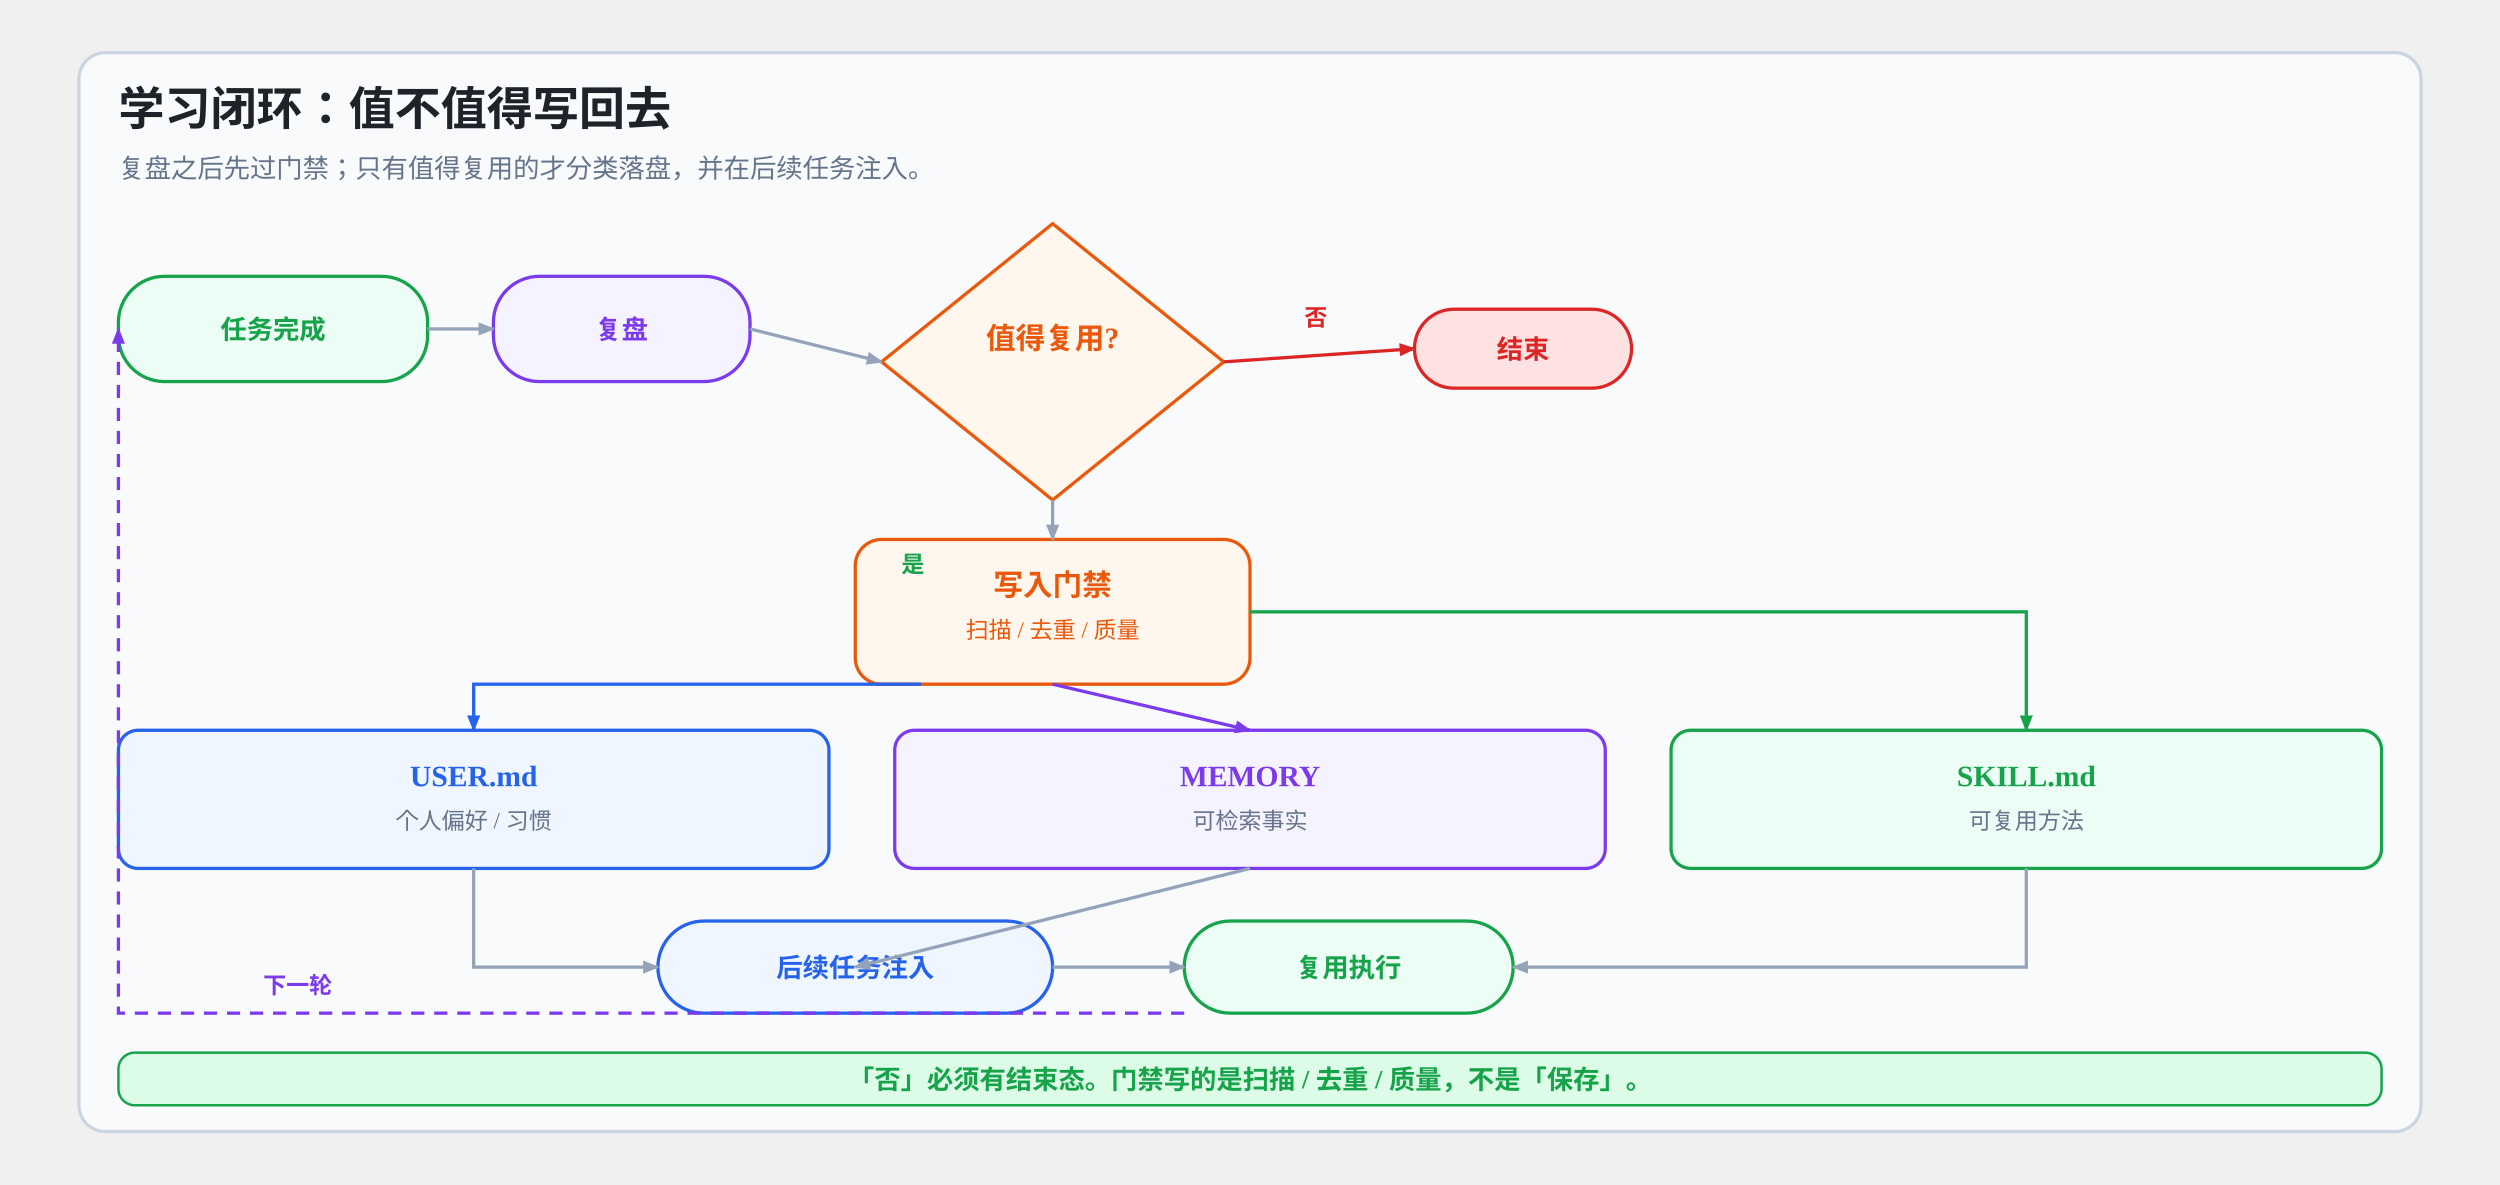
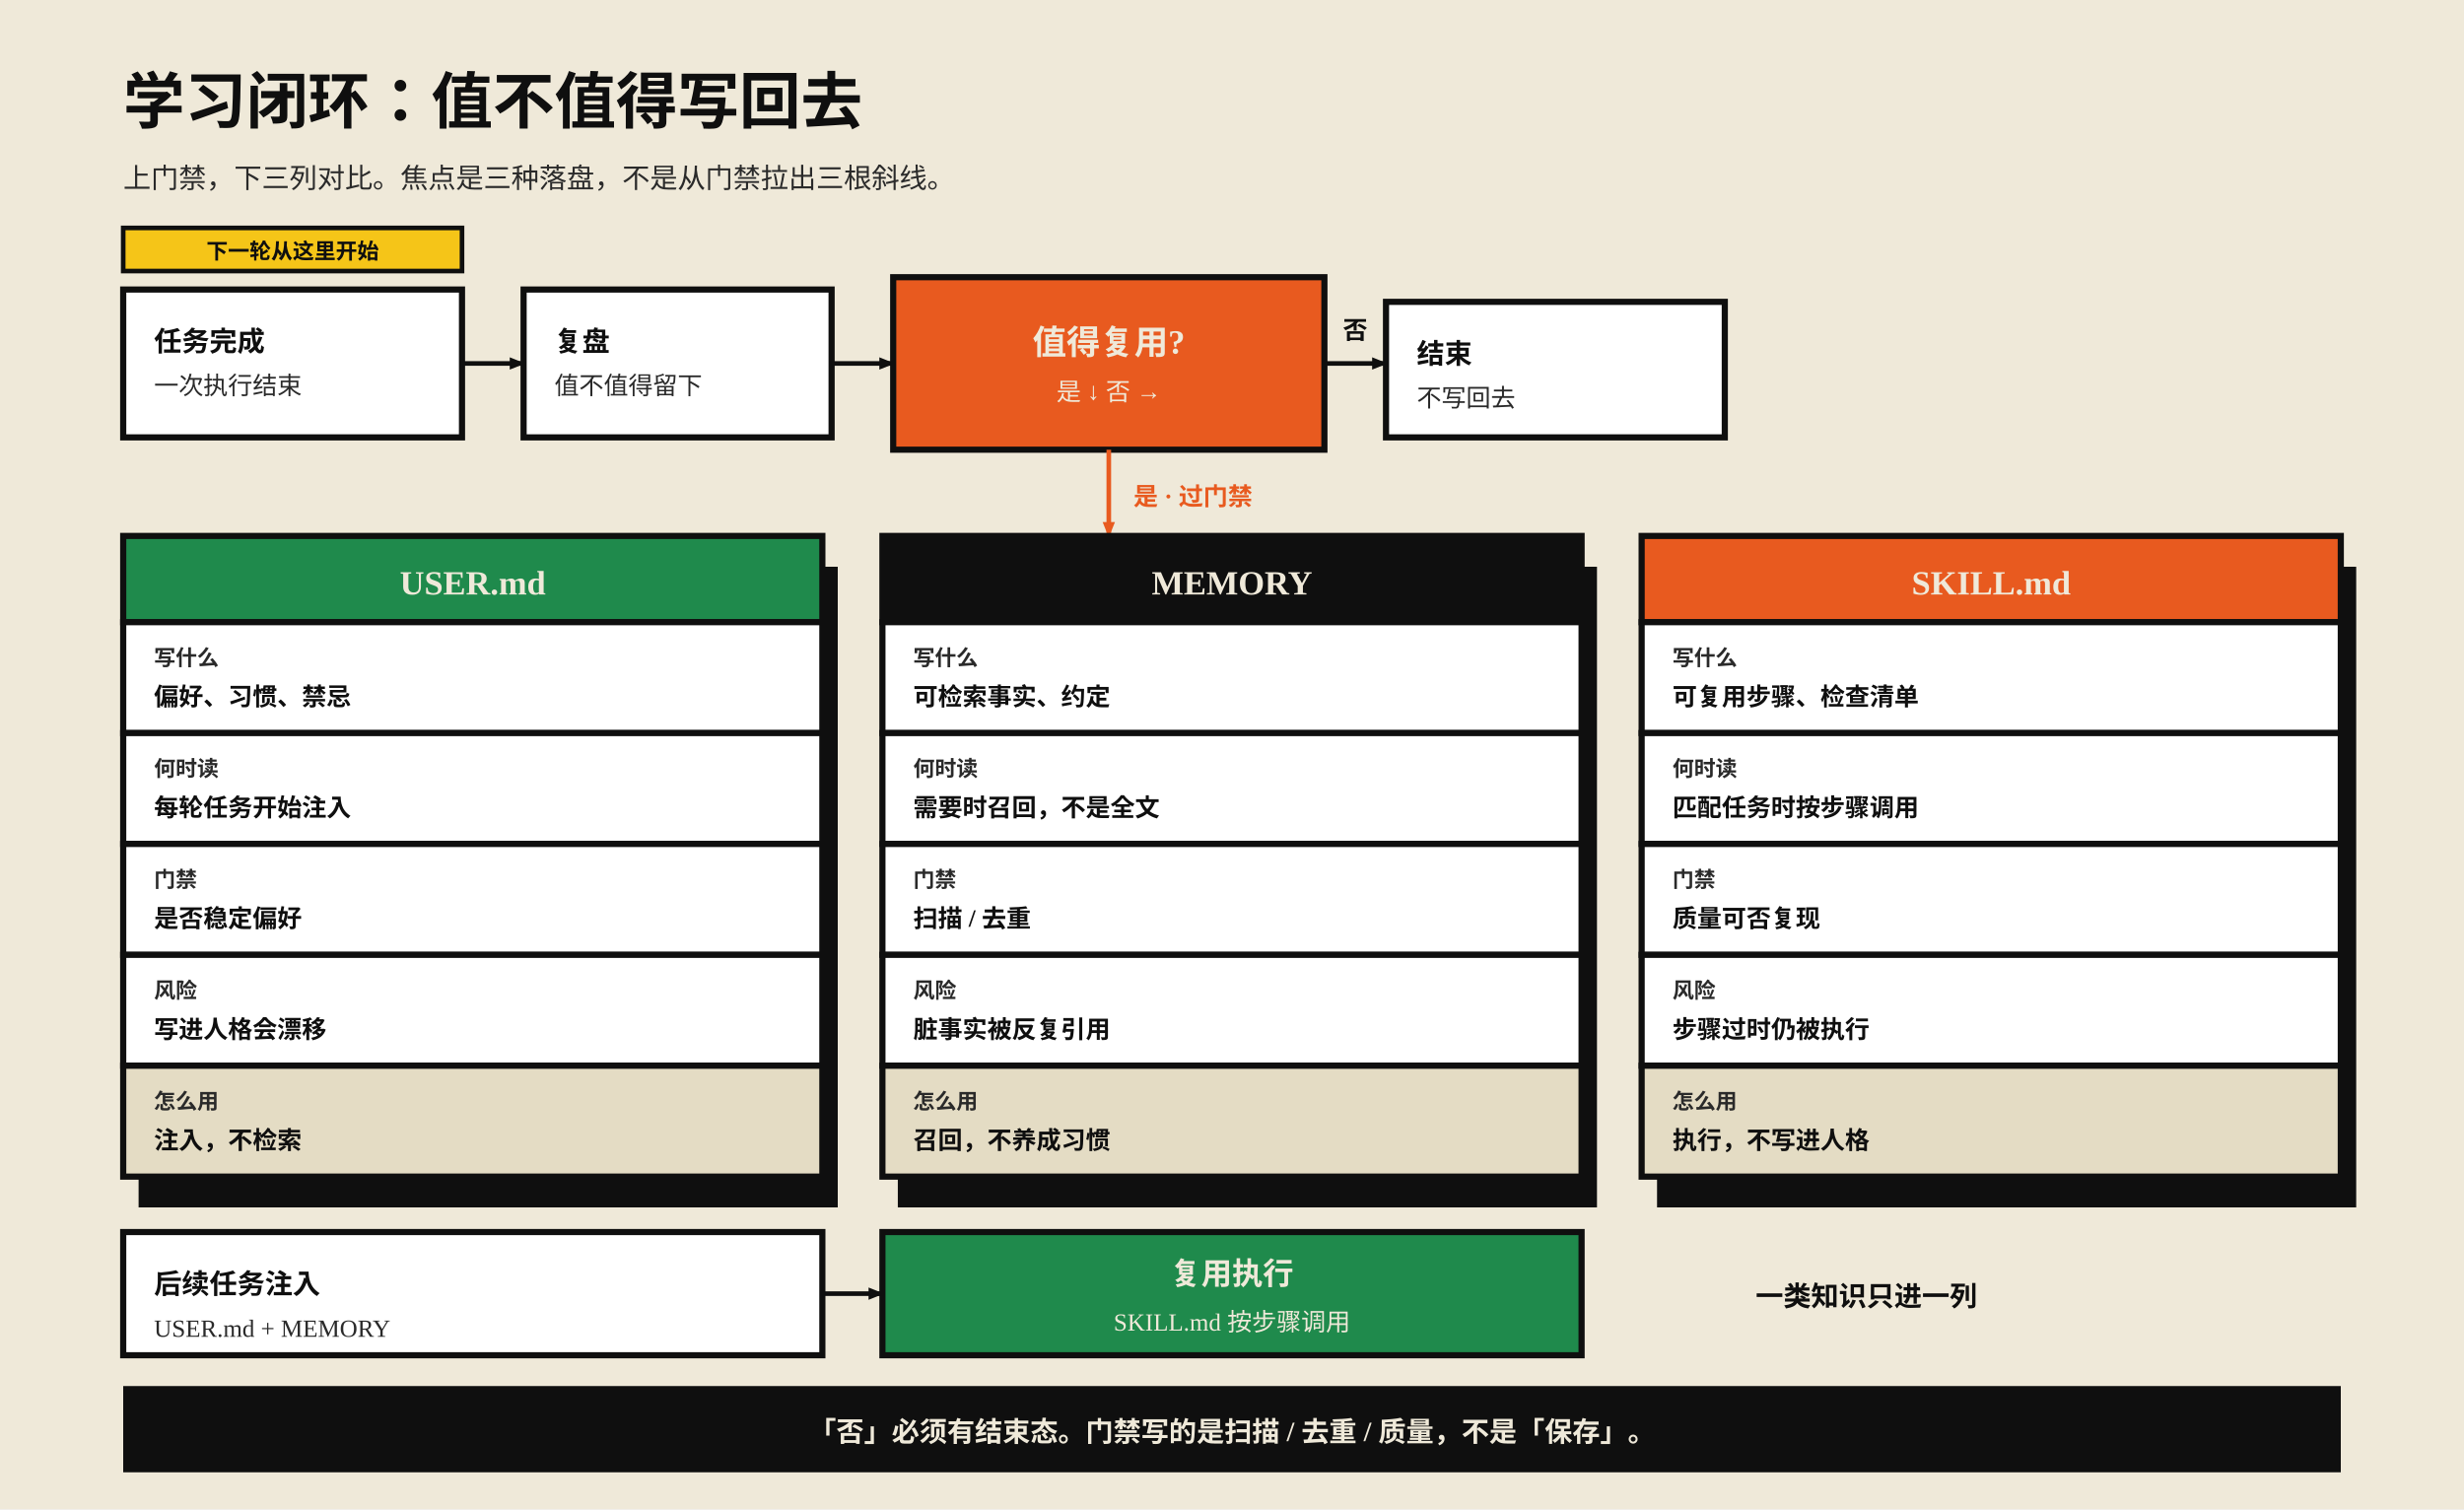
- <svg xmlns="http://www.w3.org/2000/svg" viewBox="0 0 1520 720" width="1520" height="720">
+ <svg xmlns="http://www.w3.org/2000/svg" viewBox="0 0 1600 980" width="1600" height="980">
  <defs>
    <marker id="arrow-gray" markerWidth="10" markerHeight="8" refX="9" refY="4" orient="auto" markerUnits="userSpaceOnUse">
      <path d="M0 0 L10 4 L0 8 z" fill="#94A3B8" />
    </marker>
    <marker id="arrow-blue" markerWidth="10" markerHeight="8" refX="9" refY="4" orient="auto" markerUnits="userSpaceOnUse">
      <path d="M0 0 L10 4 L0 8 z" fill="#2563EB" />
    </marker>
    <marker id="arrow-green" markerWidth="10" markerHeight="8" refX="9" refY="4" orient="auto" markerUnits="userSpaceOnUse">
      <path d="M0 0 L10 4 L0 8 z" fill="#16A34A" />
    </marker>
    <marker id="arrow-purple" markerWidth="10" markerHeight="8" refX="9" refY="4" orient="auto" markerUnits="userSpaceOnUse">
      <path d="M0 0 L10 4 L0 8 z" fill="#7C3AED" />
    </marker>
    <marker id="arrow-orange" markerWidth="10" markerHeight="8" refX="9" refY="4" orient="auto" markerUnits="userSpaceOnUse">
      <path d="M0 0 L10 4 L0 8 z" fill="#EA580C" />
    </marker>
    <marker id="arrow-red" markerWidth="10" markerHeight="8" refX="9" refY="4" orient="auto" markerUnits="userSpaceOnUse">
      <path d="M0 0 L10 4 L0 8 z" fill="#DC2626" />
    </marker>
+     <marker id="arrow-ink" markerWidth="10" markerHeight="8" refX="9" refY="4" orient="auto" markerUnits="userSpaceOnUse">
+       <path d="M0 0 L10 4 L0 8 z" fill="#0F0F0F" />
+     </marker>
+     <marker id="arrow-riso-green" markerWidth="10" markerHeight="8" refX="9" refY="4" orient="auto" markerUnits="userSpaceOnUse">
+       <path d="M0 0 L10 4 L0 8 z" fill="#1F8A4C" />
+     </marker>
+     <marker id="arrow-riso-orange" markerWidth="10" markerHeight="8" refX="9" refY="4" orient="auto" markerUnits="userSpaceOnUse">
+       <path d="M0 0 L10 4 L0 8 z" fill="#E85A1F" />
+     </marker>
+     <marker id="arrow-cobalt" markerWidth="10" markerHeight="8" refX="9" refY="4" orient="auto" markerUnits="userSpaceOnUse">
+       <path d="M0 0 L10 4 L0 8 z" fill="#375DFE" />
+     </marker>
+     <marker id="arrow-coral" markerWidth="10" markerHeight="8" refX="9" refY="4" orient="auto" markerUnits="userSpaceOnUse">
+       <path d="M0 0 L10 4 L0 8 z" fill="#E85D5D" />
+     </marker>
+     <marker id="arrow-grove" markerWidth="10" markerHeight="8" refX="9" refY="4" orient="auto" markerUnits="userSpaceOnUse">
+       <path d="M0 0 L10 4 L0 8 z" fill="#192B1B" />
+     </marker>
+     <marker id="arrow-avo" markerWidth="10" markerHeight="8" refX="9" refY="4" orient="auto" markerUnits="userSpaceOnUse">
+       <path d="M0 0 L10 4 L0 8 z" fill="#0055A4" />
+     </marker>
  </defs>
-   <rect x="48" y="32" width="1424" height="656" rx="16" fill="#F8FAFC" stroke="#CBD5E1" stroke-width="2" />
-   <text x="72" y="76" font-size="28" font-weight="700" fill="#1F2329" text-anchor="start">学习闭环：值不值得写回去</text>
-   <text x="72" y="108" font-size="16" font-weight="400" fill="#64748B" text-anchor="start">复盘之后先过门禁；只有值得复用的才分类落盘，并在后续任务注入。</text>
-   <rect x="72" y="168" width="188" height="64" rx="28" fill="#ECFDF5" stroke="#16A34A" stroke-width="2" />
-   <text x="166" y="206" font-size="16" font-weight="700" fill="#16A34A" text-anchor="middle">任务完成</text>
-   <rect x="300" y="168" width="156" height="64" rx="28" fill="#F5F3FF" stroke="#7C3AED" stroke-width="2" />
-   <text x="378" y="206" font-size="16" font-weight="700" fill="#7C3AED" text-anchor="middle">复盘</text>
-   <polygon points="640,136 744,220 640,304 536,220" fill="#FFF7ED" stroke="#EA580C" stroke-width="2" />
-   <text x="640" y="212" font-size="18" font-weight="700" fill="#EA580C" text-anchor="middle">值得复用?</text>
-   <rect x="860" y="188" width="132" height="48" rx="24" fill="#FEE2E2" stroke="#DC2626" stroke-width="2" />
-   <text x="926" y="218" font-size="16" font-weight="700" fill="#DC2626" text-anchor="middle">结束</text>
-   <rect x="520" y="328" width="240" height="88" rx="16" fill="#FFF7ED" stroke="#EA580C" stroke-width="2" />
-   <text x="640" y="362" font-size="18" font-weight="700" fill="#EA580C" text-anchor="middle">写入门禁</text>
-   <text x="640" y="388" font-size="14" font-weight="400" fill="#EA580C" text-anchor="middle">扫描 / 去重 / 质量</text>
-   <rect x="72" y="444" width="432" height="84" rx="12" fill="#EFF6FF" stroke="#2563EB" stroke-width="2" />
-   <text x="288" y="478" font-size="18" font-weight="700" fill="#2563EB" text-anchor="middle">USER.md</text>
-   <text x="288" y="504" font-size="14" font-weight="400" fill="#64748B" text-anchor="middle">个人偏好 / 习惯</text>
-   <rect x="544" y="444" width="432" height="84" rx="12" fill="#F5F3FF" stroke="#7C3AED" stroke-width="2" />
-   <text x="760" y="478" font-size="18" font-weight="700" fill="#7C3AED" text-anchor="middle">MEMORY</text>
-   <text x="760" y="504" font-size="14" font-weight="400" fill="#64748B" text-anchor="middle">可检索事实</text>
-   <rect x="1016" y="444" width="432" height="84" rx="12" fill="#ECFDF5" stroke="#16A34A" stroke-width="2" />
-   <text x="1232" y="478" font-size="18" font-weight="700" fill="#16A34A" text-anchor="middle">SKILL.md</text>
-   <text x="1232" y="504" font-size="14" font-weight="400" fill="#64748B" text-anchor="middle">可复用方法</text>
-   <rect x="400" y="560" width="240" height="56" rx="28" fill="#EFF6FF" stroke="#2563EB" stroke-width="2" />
-   <text x="520" y="594" font-size="16" font-weight="700" fill="#2563EB" text-anchor="middle">后续任务注入</text>
-   <rect x="720" y="560" width="200" height="56" rx="28" fill="#ECFDF5" stroke="#16A34A" stroke-width="2" />
-   <text x="820" y="594" font-size="16" font-weight="700" fill="#16A34A" text-anchor="middle">复用执行</text>
-   <line x1="260" y1="200" x2="300" y2="200" fill="none" stroke="#94A3B8" stroke-width="2" marker-end="url(#arrow-gray)" />
-   <line x1="456" y1="200" x2="536" y2="220" fill="none" stroke="#94A3B8" stroke-width="2" marker-end="url(#arrow-gray)" />
-   <line x1="744" y1="220" x2="860" y2="212" fill="none" stroke="#DC2626" stroke-width="2" marker-end="url(#arrow-red)" />
-   <text x="800" y="198" font-size="14" font-weight="700" fill="#DC2626" text-anchor="middle">否</text>
-   <polyline points="640,304 640,328" fill="none" stroke="#94A3B8" stroke-width="2" marker-end="url(#arrow-gray)" />
-   <text x="548" y="348" font-size="14" font-weight="700" fill="#16A34A" text-anchor="start">是</text>
-   <polyline points="560,416 288,416 288,444" fill="none" stroke="#2563EB" stroke-width="2" marker-end="url(#arrow-blue)" />
-   <line x1="640" y1="416" x2="760" y2="444" fill="none" stroke="#7C3AED" stroke-width="2" marker-end="url(#arrow-purple)" />
-   <polyline points="760,372 1232,372 1232,444" fill="none" stroke="#16A34A" stroke-width="2" marker-end="url(#arrow-green)" />
-   <polyline points="288,528 288,588 400,588" fill="none" stroke="#94A3B8" stroke-width="2" marker-end="url(#arrow-gray)" />
-   <line x1="760" y1="528" x2="520" y2="588" fill="none" stroke="#94A3B8" stroke-width="2" marker-end="url(#arrow-gray)" />
-   <polyline points="1232,528 1232,588 920,588" fill="none" stroke="#94A3B8" stroke-width="2" marker-end="url(#arrow-gray)" />
-   <line x1="640" y1="588" x2="720" y2="588" fill="none" stroke="#94A3B8" stroke-width="2" marker-end="url(#arrow-gray)" />
-   <polyline points="720,616 72,616 72,200" fill="none" stroke="#7C3AED" stroke-width="2" marker-end="url(#arrow-purple)" stroke-dasharray="8 6" />
-   <text x="160" y="604" font-size="14" font-weight="700" fill="#7C3AED" text-anchor="start">下一轮</text>
-   <rect x="72" y="640" width="1376" height="32" rx="10" fill="#DCFCE7" stroke="#16A34A" stroke-width="1.5" />
-   <text x="760" y="662" font-size="16" font-weight="700" fill="#16A34A" text-anchor="middle">「否」必须有结束态。门禁写的是扫描 / 去重 / 质量，不是「保存」。</text>
+   <rect x="0" y="0" width="1600" height="980" rx="0" fill="#EFE9D9" stroke="#EFE9D9" stroke-width="0" />
+   <text x="80" y="80" font-size="40" font-weight="700" fill="#0F0F0F" text-anchor="start">学习闭环：值不值得写回去</text>
+   <text x="80" y="122" font-size="18" font-weight="400" fill="#2A2A2A" text-anchor="start">上门禁，下三列对比。焦点是三种落盘，不是从门禁拉出三根斜线。</text>
+   <rect x="80" y="148" width="220" height="28" rx="0" fill="#F5C518" stroke="#0F0F0F" stroke-width="3" />
+   <text x="190" y="168" font-size="14" font-weight="700" fill="#0F0F0F" text-anchor="middle">下一轮从这里开始</text>
+   <rect x="80" y="188" width="220" height="96" rx="0" fill="#FFFFFF" stroke="#0F0F0F" stroke-width="4" />
+   <text x="100" y="228" font-size="18" font-weight="700" fill="#0F0F0F" text-anchor="start">任务完成</text>
+   <text x="100" y="256" font-size="16" font-weight="400" fill="#2A2A2A" text-anchor="start">一次执行结束</text>
+   <rect x="340" y="188" width="200" height="96" rx="0" fill="#FFFFFF" stroke="#0F0F0F" stroke-width="4" />
+   <text x="360" y="228" font-size="18" font-weight="700" fill="#0F0F0F" text-anchor="start">复盘</text>
+   <text x="360" y="256" font-size="16" font-weight="400" fill="#2A2A2A" text-anchor="start">值不值得留下</text>
+   <rect x="580" y="180" width="280" height="112" rx="0" fill="#E85A1F" stroke="#0F0F0F" stroke-width="4" />
+   <text x="720" y="230" font-size="22" font-weight="700" fill="#EFE9D9" text-anchor="middle">值得复用?</text>
+   <text x="720" y="260" font-size="16" font-weight="400" fill="#EFE9D9" text-anchor="middle">是 ↓   否 →</text>
+   <rect x="900" y="196" width="220" height="88" rx="0" fill="#FFFFFF" stroke="#0F0F0F" stroke-width="4" />
+   <text x="920" y="236" font-size="18" font-weight="700" fill="#0F0F0F" text-anchor="start">结束</text>
+   <text x="920" y="264" font-size="16" font-weight="400" fill="#2A2A2A" text-anchor="start">不写回去</text>
+   <line x1="300" y1="236" x2="340" y2="236" fill="none" stroke="#0F0F0F" stroke-width="3" marker-end="url(#arrow-ink)" />
+   <line x1="540" y1="236" x2="580" y2="236" fill="none" stroke="#0F0F0F" stroke-width="3" marker-end="url(#arrow-ink)" />
+   <line x1="860" y1="236" x2="900" y2="236" fill="none" stroke="#0F0F0F" stroke-width="3" marker-end="url(#arrow-ink)" />
+   <text x="872" y="220" font-size="16" font-weight="700" fill="#0F0F0F" text-anchor="start">否</text>
+   <polyline points="720,292 720,348" fill="none" stroke="#E85A1F" stroke-width="3" marker-end="url(#arrow-riso-orange)" />
+   <text x="736" y="328" font-size="16" font-weight="700" fill="#E85A1F" text-anchor="start">是 · 过门禁</text>
+   <rect x="90" y="368" width="454" height="416" rx="0" fill="#0F0F0F" stroke="#0F0F0F" stroke-width="0" />
+   <rect x="80" y="348" width="454" height="56" rx="0" fill="#1F8A4C" stroke="#0F0F0F" stroke-width="4" />
+   <text x="307" y="386" font-size="22" font-weight="700" fill="#EFE9D9" text-anchor="middle">USER.md</text>
+   <rect x="80" y="404" width="454" height="72" rx="0" fill="#FFFFFF" stroke="#0F0F0F" stroke-width="4" />
+   <text x="100" y="432" font-size="14" font-weight="700" fill="#2A2A2A" text-anchor="start">写什么</text>
+   <text x="100" y="458" font-size="16" font-weight="700" fill="#0F0F0F" text-anchor="start">偏好、习惯、禁忌</text>
+   <rect x="80" y="476" width="454" height="72" rx="0" fill="#FFFFFF" stroke="#0F0F0F" stroke-width="4" />
+   <text x="100" y="504" font-size="14" font-weight="700" fill="#2A2A2A" text-anchor="start">何时读</text>
+   <text x="100" y="530" font-size="16" font-weight="700" fill="#0F0F0F" text-anchor="start">每轮任务开始注入</text>
+   <rect x="80" y="548" width="454" height="72" rx="0" fill="#FFFFFF" stroke="#0F0F0F" stroke-width="4" />
+   <text x="100" y="576" font-size="14" font-weight="700" fill="#2A2A2A" text-anchor="start">门禁</text>
+   <text x="100" y="602" font-size="16" font-weight="700" fill="#0F0F0F" text-anchor="start">是否稳定偏好</text>
+   <rect x="80" y="620" width="454" height="72" rx="0" fill="#FFFFFF" stroke="#0F0F0F" stroke-width="4" />
+   <text x="100" y="648" font-size="14" font-weight="700" fill="#2A2A2A" text-anchor="start">风险</text>
+   <text x="100" y="674" font-size="16" font-weight="700" fill="#0F0F0F" text-anchor="start">写进人格会漂移</text>
+   <rect x="80" y="692" width="454" height="72" rx="0" fill="#E4DCC4" stroke="#0F0F0F" stroke-width="4" />
+   <text x="100" y="720" font-size="14" font-weight="700" fill="#2A2A2A" text-anchor="start">怎么用</text>
+   <text x="100" y="746" font-size="16" font-weight="700" fill="#0F0F0F" text-anchor="start">注入，不检索</text>
+   <rect x="583" y="368" width="454" height="416" rx="0" fill="#0F0F0F" stroke="#0F0F0F" stroke-width="0" />
+   <rect x="573" y="348" width="454" height="56" rx="0" fill="#0F0F0F" stroke="#0F0F0F" stroke-width="4" />
+   <text x="800" y="386" font-size="22" font-weight="700" fill="#EFE9D9" text-anchor="middle">MEMORY</text>
+   <rect x="573" y="404" width="454" height="72" rx="0" fill="#FFFFFF" stroke="#0F0F0F" stroke-width="4" />
+   <text x="593" y="432" font-size="14" font-weight="700" fill="#2A2A2A" text-anchor="start">写什么</text>
+   <text x="593" y="458" font-size="16" font-weight="700" fill="#0F0F0F" text-anchor="start">可检索事实、约定</text>
+   <rect x="573" y="476" width="454" height="72" rx="0" fill="#FFFFFF" stroke="#0F0F0F" stroke-width="4" />
+   <text x="593" y="504" font-size="14" font-weight="700" fill="#2A2A2A" text-anchor="start">何时读</text>
+   <text x="593" y="530" font-size="16" font-weight="700" fill="#0F0F0F" text-anchor="start">需要时召回，不是全文</text>
+   <rect x="573" y="548" width="454" height="72" rx="0" fill="#FFFFFF" stroke="#0F0F0F" stroke-width="4" />
+   <text x="593" y="576" font-size="14" font-weight="700" fill="#2A2A2A" text-anchor="start">门禁</text>
+   <text x="593" y="602" font-size="16" font-weight="700" fill="#0F0F0F" text-anchor="start">扫描 / 去重</text>
+   <rect x="573" y="620" width="454" height="72" rx="0" fill="#FFFFFF" stroke="#0F0F0F" stroke-width="4" />
+   <text x="593" y="648" font-size="14" font-weight="700" fill="#2A2A2A" text-anchor="start">风险</text>
+   <text x="593" y="674" font-size="16" font-weight="700" fill="#0F0F0F" text-anchor="start">脏事实被反复引用</text>
+   <rect x="573" y="692" width="454" height="72" rx="0" fill="#E4DCC4" stroke="#0F0F0F" stroke-width="4" />
+   <text x="593" y="720" font-size="14" font-weight="700" fill="#2A2A2A" text-anchor="start">怎么用</text>
+   <text x="593" y="746" font-size="16" font-weight="700" fill="#0F0F0F" text-anchor="start">召回，不养成习惯</text>
+   <rect x="1076" y="368" width="454" height="416" rx="0" fill="#0F0F0F" stroke="#0F0F0F" stroke-width="0" />
+   <rect x="1066" y="348" width="454" height="56" rx="0" fill="#E85A1F" stroke="#0F0F0F" stroke-width="4" />
+   <text x="1293" y="386" font-size="22" font-weight="700" fill="#EFE9D9" text-anchor="middle">SKILL.md</text>
+   <rect x="1066" y="404" width="454" height="72" rx="0" fill="#FFFFFF" stroke="#0F0F0F" stroke-width="4" />
+   <text x="1086" y="432" font-size="14" font-weight="700" fill="#2A2A2A" text-anchor="start">写什么</text>
+   <text x="1086" y="458" font-size="16" font-weight="700" fill="#0F0F0F" text-anchor="start">可复用步骤、检查清单</text>
+   <rect x="1066" y="476" width="454" height="72" rx="0" fill="#FFFFFF" stroke="#0F0F0F" stroke-width="4" />
+   <text x="1086" y="504" font-size="14" font-weight="700" fill="#2A2A2A" text-anchor="start">何时读</text>
+   <text x="1086" y="530" font-size="16" font-weight="700" fill="#0F0F0F" text-anchor="start">匹配任务时按步骤调用</text>
+   <rect x="1066" y="548" width="454" height="72" rx="0" fill="#FFFFFF" stroke="#0F0F0F" stroke-width="4" />
+   <text x="1086" y="576" font-size="14" font-weight="700" fill="#2A2A2A" text-anchor="start">门禁</text>
+   <text x="1086" y="602" font-size="16" font-weight="700" fill="#0F0F0F" text-anchor="start">质量可否复现</text>
+   <rect x="1066" y="620" width="454" height="72" rx="0" fill="#FFFFFF" stroke="#0F0F0F" stroke-width="4" />
+   <text x="1086" y="648" font-size="14" font-weight="700" fill="#2A2A2A" text-anchor="start">风险</text>
+   <text x="1086" y="674" font-size="16" font-weight="700" fill="#0F0F0F" text-anchor="start">步骤过时仍被执行</text>
+   <rect x="1066" y="692" width="454" height="72" rx="0" fill="#E4DCC4" stroke="#0F0F0F" stroke-width="4" />
+   <text x="1086" y="720" font-size="14" font-weight="700" fill="#2A2A2A" text-anchor="start">怎么用</text>
+   <text x="1086" y="746" font-size="16" font-weight="700" fill="#0F0F0F" text-anchor="start">执行，不写进人格</text>
+   <rect x="80" y="800" width="454" height="80" rx="0" fill="#FFFFFF" stroke="#0F0F0F" stroke-width="4" />
+   <text x="100" y="840" font-size="18" font-weight="700" fill="#0F0F0F" text-anchor="start">后续任务注入</text>
+   <text x="100" y="868" font-size="16" font-weight="400" fill="#2A2A2A" text-anchor="start">USER.md + MEMORY</text>
+   <rect x="573" y="800" width="454" height="80" rx="0" fill="#1F8A4C" stroke="#0F0F0F" stroke-width="4" />
+   <text x="800" y="834" font-size="20" font-weight="700" fill="#EFE9D9" text-anchor="middle">复用执行</text>
+   <text x="800" y="864" font-size="16" font-weight="400" fill="#EFE9D9" text-anchor="middle">SKILL.md 按步骤调用</text>
+   <text x="1140" y="848" font-size="18" font-weight="700" fill="#0F0F0F" text-anchor="start">一类知识只进一列</text>
+   <line x1="534" y1="840" x2="573" y2="840" fill="none" stroke="#0F0F0F" stroke-width="3" marker-end="url(#arrow-ink)" />
+   <rect x="80" y="900" width="1440" height="56" rx="0" fill="#0F0F0F" stroke="#0F0F0F" stroke-width="0" />
+   <text x="800" y="936" font-size="18" font-weight="700" fill="#EFE9D9" text-anchor="middle">「否」必须有结束态。门禁写的是扫描 / 去重 / 质量，不是「保存」。</text>
</svg>
